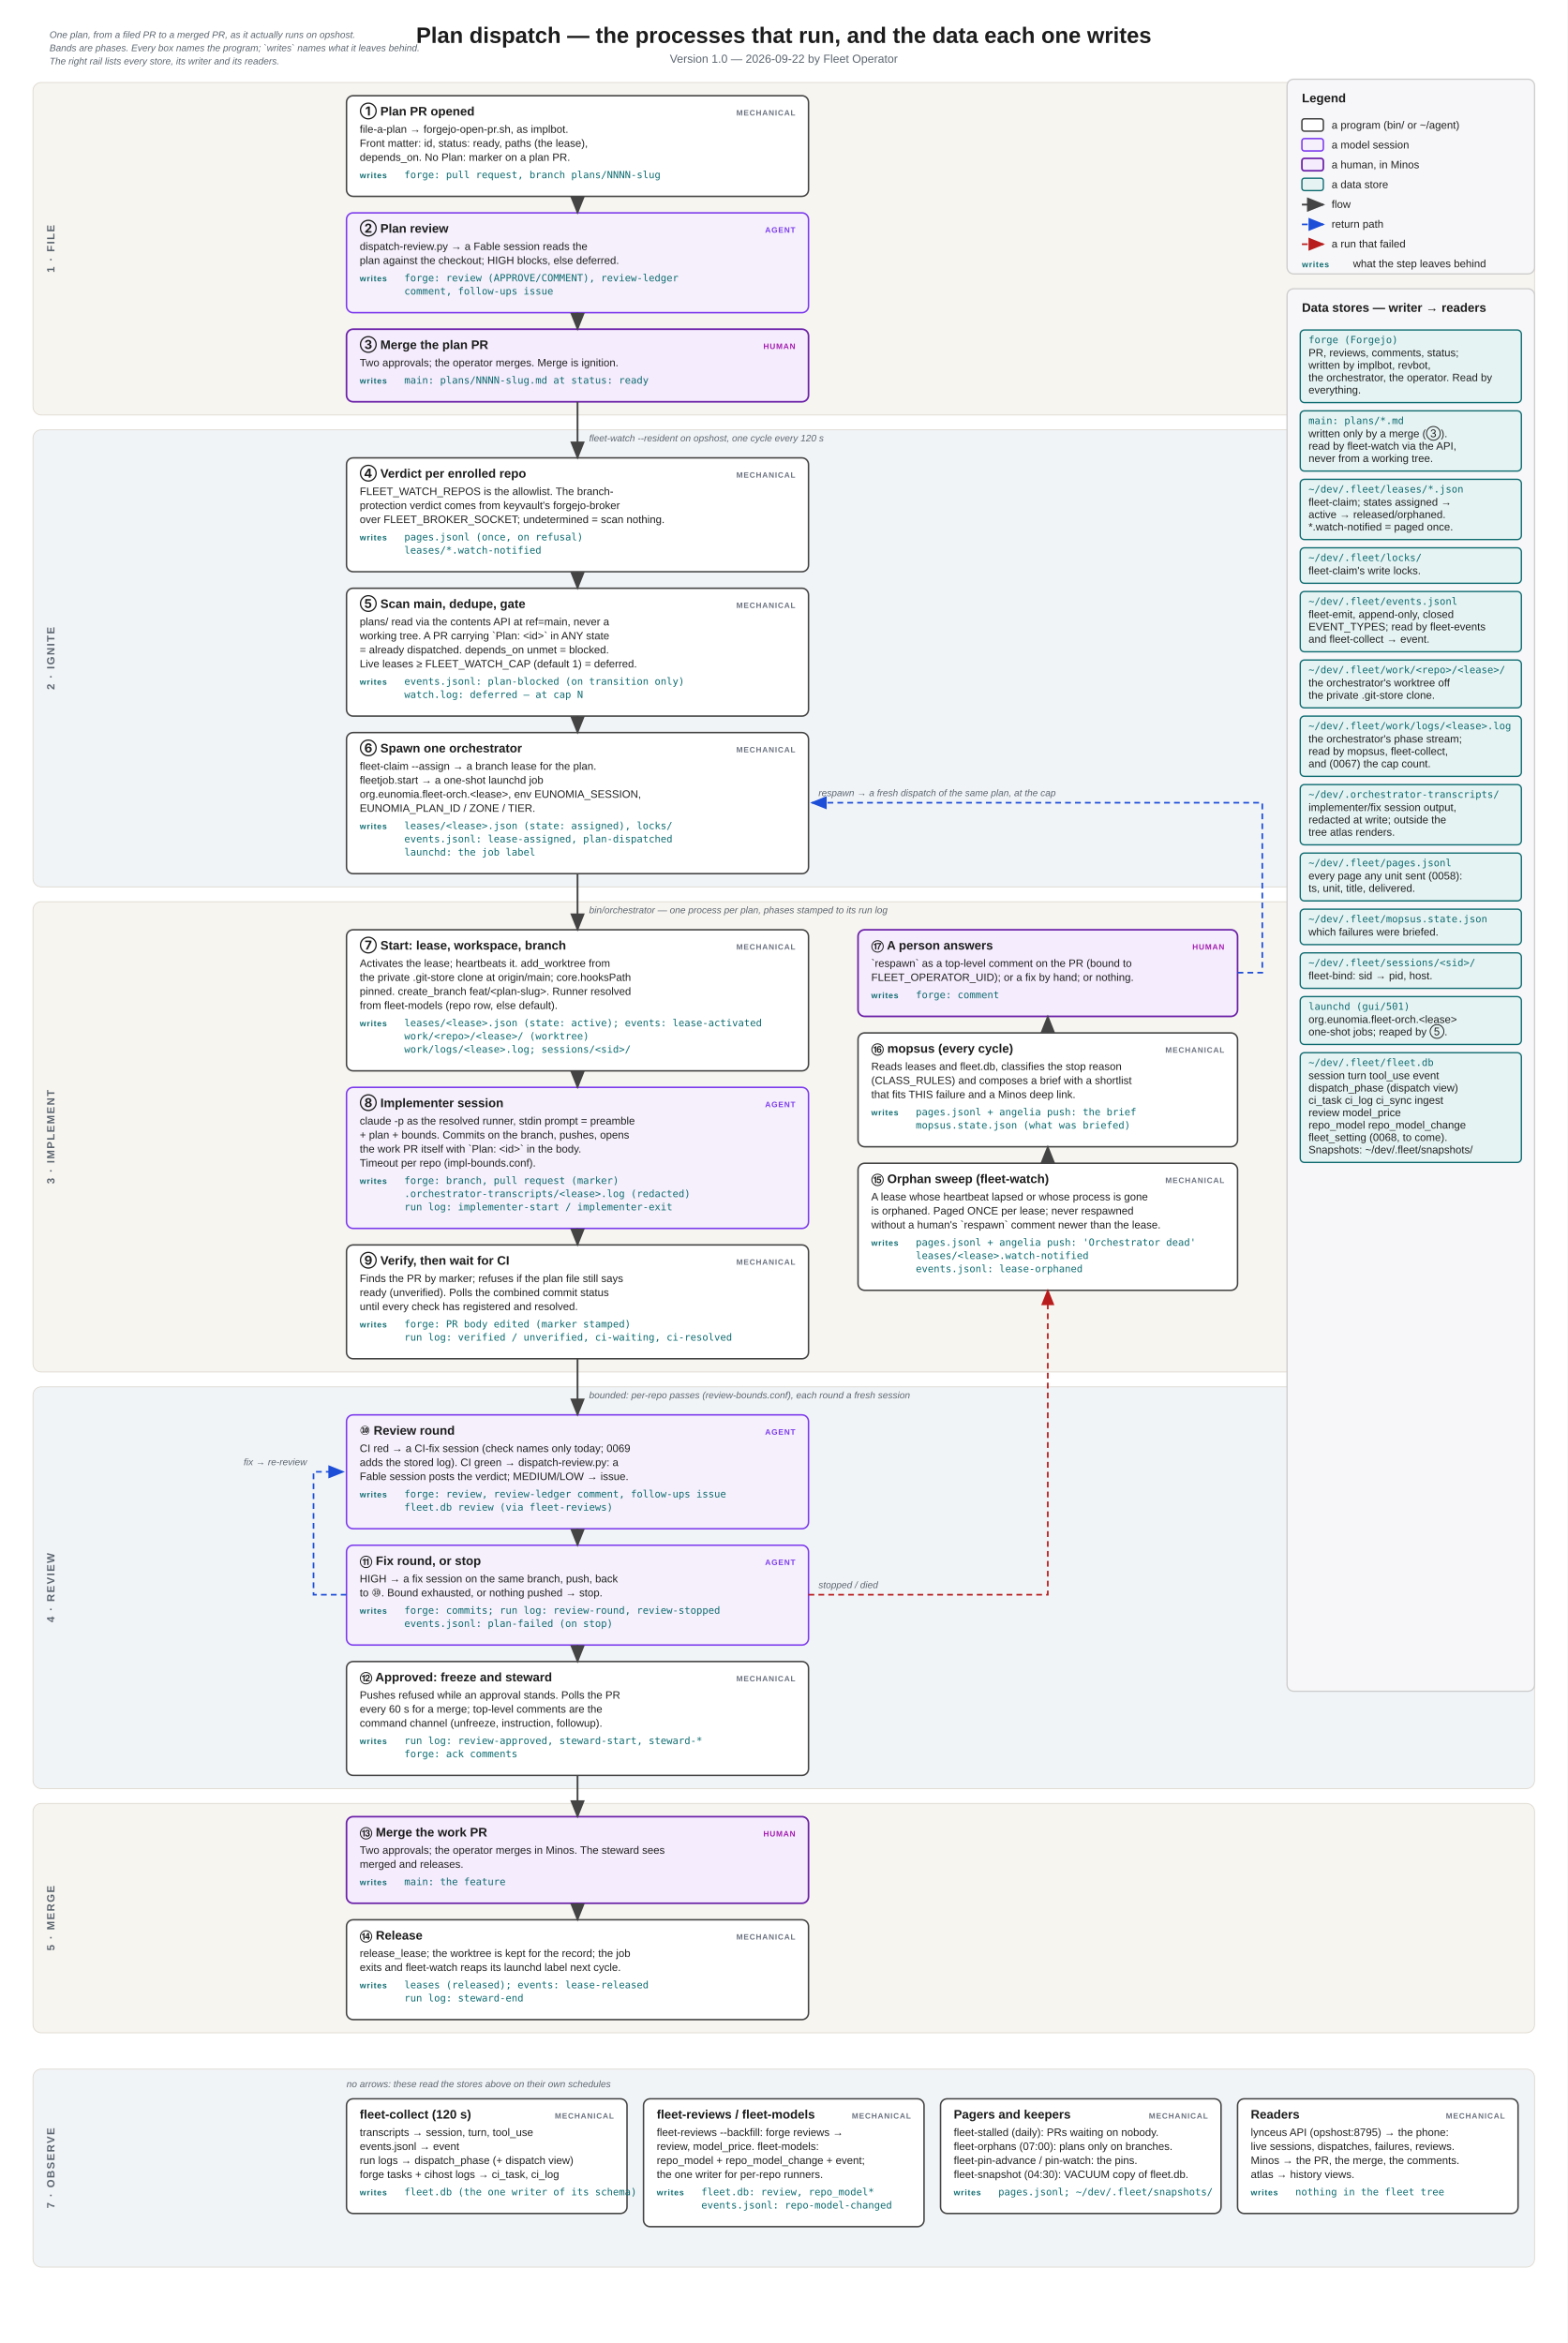
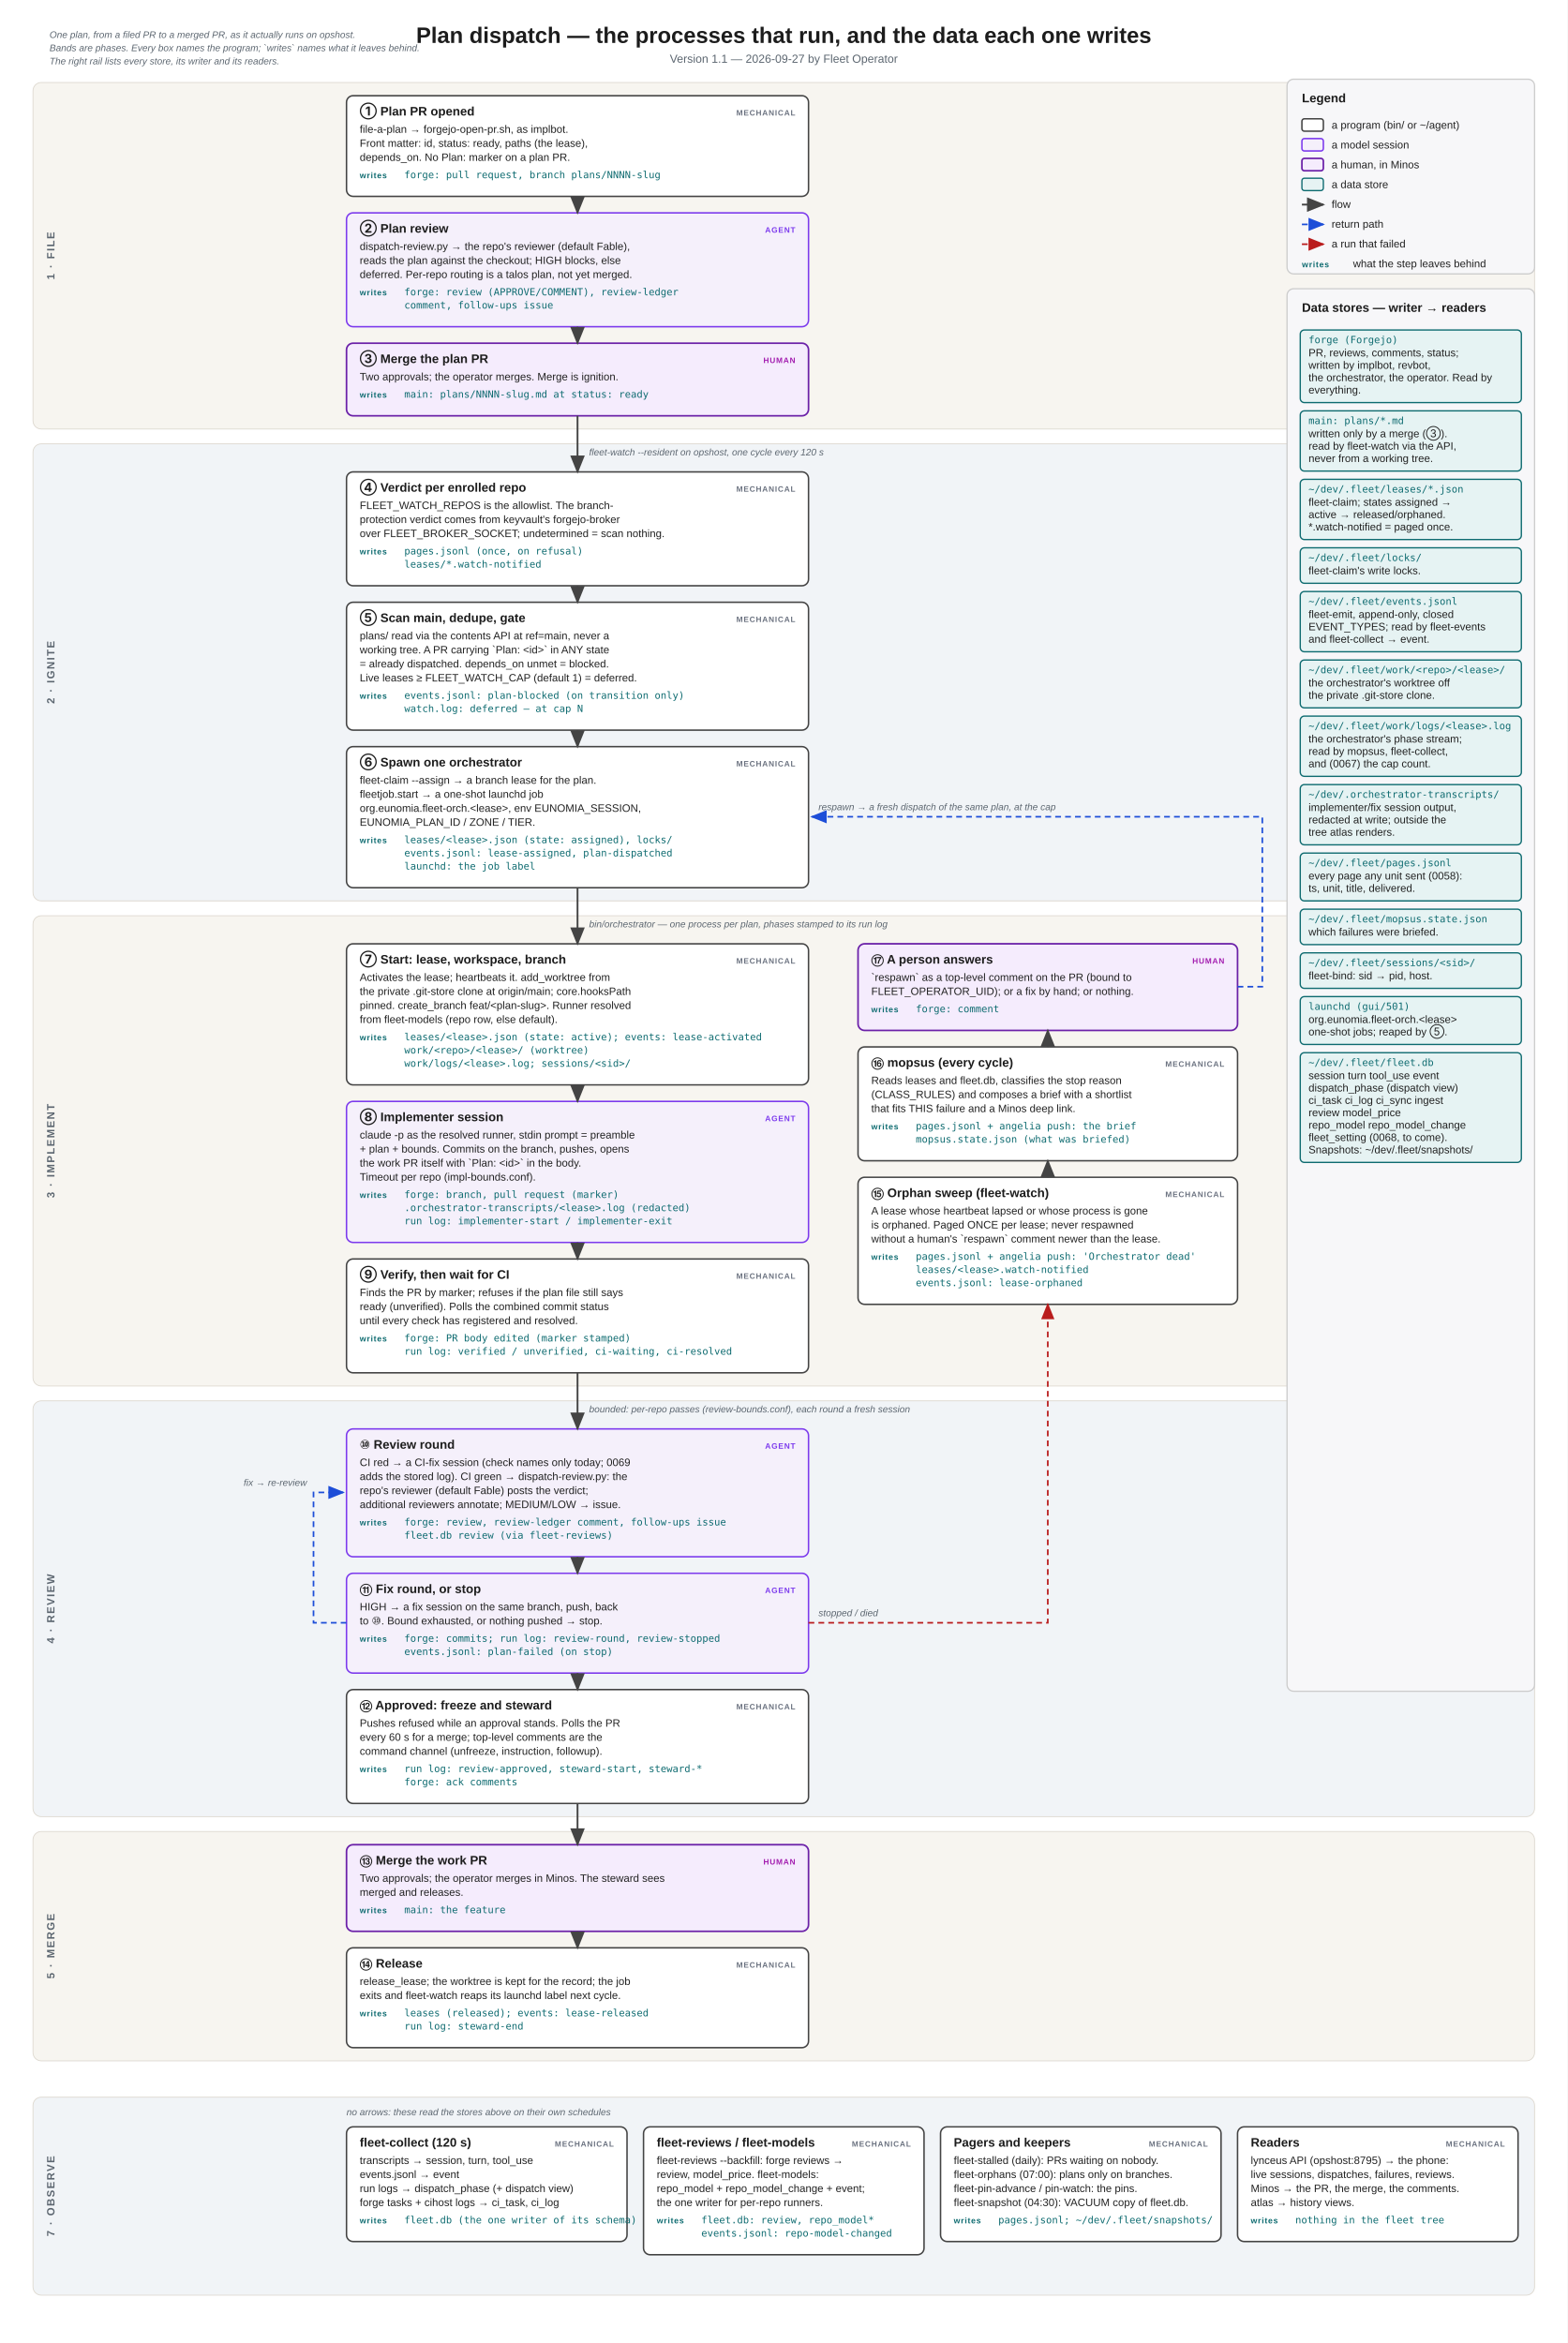
<svg xmlns="http://www.w3.org/2000/svg" viewBox="0 0 1900 2840" width="1900" height="2840" font-family="-apple-system, BlinkMacSystemFont, 'Helvetica Neue', Arial, sans-serif">
  <style>
 .t{font-size:27px;font-weight:700;fill:#1c1c1c}
 .sub{font-size:14px;fill:#5c6670}
 .h{font-size:15px;font-weight:700;fill:#1c1c1c}
 .b{font-size:13px;fill:#222}
 .n{font-size:11.5px;fill:#5c6670;font-style:italic}
 .w{font-size:10px;font-weight:700;letter-spacing:.08em;fill:#0e6b70}
 .wv{font-size:12px;fill:#0e6b70;font-family:ui-monospace,Menlo,monospace}
 .bandl{font-size:13px;font-weight:700;letter-spacing:.12em;fill:#5c6670}
 .band{stroke:#ddd8cf;stroke-width:1}
 .proc{fill:#ffffff;stroke:#444;stroke-width:1.8}
 .agent{fill:#f5f0fb;stroke:#7c3aed;stroke-width:1.8}
 .gate{fill:#f5ecfd;stroke:#6b21a8;stroke-width:2}
 .store{fill:#e6f3f3;stroke:#0e6b70;stroke-width:1.6}
 .panel{fill:#f7f7f9;stroke:#cccccc;stroke-width:1.5}
 .fl{fill:none;stroke:#444;stroke-width:2.2;marker-end:url(#a)}
 .ret{fill:none;stroke:#1d4ed8;stroke-width:2;stroke-dasharray:7 5;marker-end:url(#ab)}
 .bus{fill:none;stroke:#444;stroke-width:2.2}
 .fail{fill:none;stroke:#b91c1c;stroke-width:2;stroke-dasharray:7 5;marker-end:url(#af)}
 .actA{font-size:9.5px;letter-spacing:.09em;font-weight:700;fill:#7c3aed}
 .actM{font-size:9.5px;letter-spacing:.09em;font-weight:700;fill:#6b7280}
 .actH{font-size:9.5px;letter-spacing:.09em;font-weight:700;fill:#a21caf}
</style>
  <defs>
    <marker id="a" markerWidth="10" markerHeight="8" refX="9" refY="4" orient="auto">
      <path d="M0,0 L10,4 L0,8 z" fill="#444" />
    </marker>
    <marker id="ab" markerWidth="10" markerHeight="8" refX="9" refY="4" orient="auto">
      <path d="M0,0 L10,4 L0,8 z" fill="#1d4ed8" />
    </marker>
    <marker id="af" markerWidth="10" markerHeight="8" refX="9" refY="4" orient="auto">
      <path d="M0,0 L10,4 L0,8 z" fill="#b91c1c" />
    </marker>
  </defs>
  <rect class="bg" x="0" y="0" width="1900" height="2840" fill="#ffffff" />
  <text class="t" x="950" y="52" text-anchor="middle">Plan dispatch — the processes that run, and the data each one writes</text>
-   <text class="sub" x="950" y="76" text-anchor="middle">Version 1.0 — 2026-09-22 by Fleet Operator</text>
+   <text class="sub" x="950" y="76" text-anchor="middle">Version 1.1 — 2026-09-27 by Fleet Operator</text>
  <text class="n" x="60" y="46" text-anchor="start">One plan, from a filed PR to a merged PR, as it actually runs on opshost.</text>
  <text class="n" x="60" y="62" text-anchor="start">Bands are phases. Every box names the program; `writes` names what it leaves behind.</text>
  <text class="n" x="60" y="78" text-anchor="start">The right rail lists every store, its writer and its readers.</text>
-   <rect class="band" x="40" y="100" width="1820" height="403" rx="10" fill="#f7f5f0" />
-   <text class="bandl" transform="translate(66,301.5) rotate(-90)" text-anchor="middle">1 · FILE</text>
-   <rect class="band" x="40" y="521" width="1820" height="554" rx="10" fill="#f1f4f7" />
-   <text class="bandl" transform="translate(66,798.0) rotate(-90)" text-anchor="middle">2 · IGNITE</text>
-   <text class="n" x="714" y="535" text-anchor="start">fleet-watch --resident on opshost, one cycle every 120 s</text>
-   <rect class="band" x="40" y="1093" width="1820" height="570" rx="10" fill="#f7f5f0" />
-   <text class="bandl" transform="translate(66,1378.0) rotate(-90)" text-anchor="middle">3 · IMPLEMENT</text>
-   <text class="n" x="714" y="1107" text-anchor="start">bin/orchestrator — one process per plan, phases stamped to its run log</text>
-   <rect class="band" x="40" y="1681" width="1820" height="487" rx="10" fill="#f1f4f7" />
-   <text class="bandl" transform="translate(66,1924.5) rotate(-90)" text-anchor="middle">4 · REVIEW</text>
-   <text class="n" x="714" y="1695" text-anchor="start">bounded: per-repo passes (review-bounds.conf), each round a fresh session</text>
-   <rect class="band" x="40" y="2186" width="1820" height="278" rx="10" fill="#f7f5f0" />
-   <text class="bandl" transform="translate(66,2325.0) rotate(-90)" text-anchor="middle">5 · MERGE</text>
+   <rect class="band" x="40" y="100" width="1820" height="420" rx="10" fill="#f7f5f0" />
+   <text class="bandl" transform="translate(66,310.0) rotate(-90)" text-anchor="middle">1 · FILE</text>
+   <rect class="band" x="40" y="538" width="1820" height="554" rx="10" fill="#f1f4f7" />
+   <text class="bandl" transform="translate(66,815.0) rotate(-90)" text-anchor="middle">2 · IGNITE</text>
+   <text class="n" x="714" y="552" text-anchor="start">fleet-watch --resident on opshost, one cycle every 120 s</text>
+   <rect class="band" x="40" y="1110" width="1820" height="570" rx="10" fill="#f7f5f0" />
+   <text class="bandl" transform="translate(66,1395.0) rotate(-90)" text-anchor="middle">3 · IMPLEMENT</text>
+   <text class="n" x="714" y="1124" text-anchor="start">bin/orchestrator — one process per plan, phases stamped to its run log</text>
+   <rect class="band" x="40" y="1698" width="1820" height="504" rx="10" fill="#f1f4f7" />
+   <text class="bandl" transform="translate(66,1950.0) rotate(-90)" text-anchor="middle">4 · REVIEW</text>
+   <text class="n" x="714" y="1712" text-anchor="start">bounded: per-repo passes (review-bounds.conf), each round a fresh session</text>
+   <rect class="band" x="40" y="2220" width="1820" height="278" rx="10" fill="#f7f5f0" />
+   <text class="bandl" transform="translate(66,2359.0) rotate(-90)" text-anchor="middle">5 · MERGE</text>
  <rect class="panel" x="1560" y="96" width="300" height="236" rx="8" />
  <text class="h" x="1578" y="124" text-anchor="start">Legend</text>
  <rect class="proc" x="1578" y="144" width="26" height="15" rx="3" />
  <text class="b" x="1614" y="156" text-anchor="start">a program (bin/ or ~/agent)</text>
  <rect class="agent" x="1578" y="168" width="26" height="15" rx="3" />
  <text class="b" x="1614" y="180" text-anchor="start">a model session</text>
  <rect class="gate" x="1578" y="192" width="26" height="15" rx="3" />
  <text class="b" x="1614" y="204" text-anchor="start">a human, in Minos</text>
  <rect class="store" x="1578" y="216" width="26" height="15" rx="3" />
  <text class="b" x="1614" y="228" text-anchor="start">a data store</text>
  <path class="fl" d="M1578,248 L1604,248" />
  <text class="b" x="1614" y="252" text-anchor="start">flow</text>
  <path class="ret" d="M1578,272 L1604,272" />
  <text class="b" x="1614" y="276" text-anchor="start">return path</text>
  <path class="fail" d="M1578,296 L1604,296" />
  <text class="b" x="1614" y="300" text-anchor="start">a run that failed</text>
  <text class="w" x="1578" y="324" text-anchor="start">writes</text>
  <text class="b" x="1640" y="324" text-anchor="start">what the step leaves behind</text>
  <rect class="proc" x="420" y="116" width="560" height="122" rx="8" />
  <text class="actM" x="964" y="140" text-anchor="end">MECHANICAL</text>
  <text class="h" x="436" y="140">① Plan PR opened</text>
  <text class="b" x="436" y="161">file-a-plan → forgejo-open-pr.sh, as implbot.</text>
  <text class="b" x="436" y="178">Front matter: id, status: ready, paths (the lease),</text>
  <text class="b" x="436" y="195">depends_on. No Plan: marker on a plan PR.</text>
  <text class="w" x="436" y="216">writes</text>
  <text class="wv" x="490" y="216">forge: pull request, branch plans/NNNN-slug</text>
-   <rect class="agent" x="420" y="258" width="560" height="121" rx="8" />
+   <rect class="agent" x="420" y="258" width="560" height="138" rx="8" />
  <text class="actA" x="964" y="282" text-anchor="end">AGENT</text>
  <text class="h" x="436" y="282">② Plan review</text>
-   <text class="b" x="436" y="303">dispatch-review.py → a Fable session reads the</text>
-   <text class="b" x="436" y="320">plan against the checkout; HIGH blocks, else deferred.</text>
-   <text class="w" x="436" y="341">writes</text>
-   <text class="wv" x="490" y="341">forge: review (APPROVE/COMMENT), review-ledger</text>
-   <text class="wv" x="490" y="357">comment, follow-ups issue</text>
-   <rect class="gate" x="420" y="399" width="560" height="88" rx="8" />
-   <text class="actH" x="964" y="423" text-anchor="end">HUMAN</text>
-   <text class="h" x="436" y="423">③ Merge the plan PR</text>
-   <text class="b" x="436" y="444">Two approvals; the operator merges. Merge is ignition.</text>
-   <text class="w" x="436" y="465">writes</text>
-   <text class="wv" x="490" y="465">main: plans/NNNN-slug.md at status: ready</text>
-   <rect class="proc" x="420" y="555" width="560" height="138" rx="8" />
-   <text class="actM" x="964" y="579" text-anchor="end">MECHANICAL</text>
-   <text class="h" x="436" y="579">④ Verdict per enrolled repo</text>
-   <text class="b" x="436" y="600">FLEET_WATCH_REPOS is the allowlist. The branch-</text>
-   <text class="b" x="436" y="617">protection verdict comes from keyvault's forgejo-broker</text>
-   <text class="b" x="436" y="634">over FLEET_BROKER_SOCKET; undetermined = scan nothing.</text>
-   <text class="w" x="436" y="655">writes</text>
-   <text class="wv" x="490" y="655">pages.jsonl (once, on refusal)</text>
-   <text class="wv" x="490" y="671">leases/*.watch-notified</text>
-   <rect class="proc" x="420" y="713" width="560" height="155" rx="8" />
-   <text class="actM" x="964" y="737" text-anchor="end">MECHANICAL</text>
-   <text class="h" x="436" y="737">⑤ Scan main, dedupe, gate</text>
-   <text class="b" x="436" y="758">plans/ read via the contents API at ref=main, never a</text>
-   <text class="b" x="436" y="775">working tree. A PR carrying `Plan: &lt;id&gt;` in ANY state</text>
-   <text class="b" x="436" y="792">= already dispatched. depends_on unmet = blocked.</text>
-   <text class="b" x="436" y="809">Live leases ≥ FLEET_WATCH_CAP (default 1) = deferred.</text>
-   <text class="w" x="436" y="830">writes</text>
-   <text class="wv" x="490" y="830">events.jsonl: plan-blocked (on transition only)</text>
-   <text class="wv" x="490" y="846">watch.log: deferred — at cap N</text>
-   <rect class="proc" x="420" y="888" width="560" height="171" rx="8" />
-   <text class="actM" x="964" y="912" text-anchor="end">MECHANICAL</text>
-   <text class="h" x="436" y="912">⑥ Spawn one orchestrator</text>
-   <text class="b" x="436" y="933">fleet-claim --assign → a branch lease for the plan.</text>
-   <text class="b" x="436" y="950">fleetjob.start → a one-shot launchd job</text>
-   <text class="b" x="436" y="967">org.eunomia.fleet-orch.&lt;lease&gt;, env EUNOMIA_SESSION,</text>
-   <text class="b" x="436" y="984">EUNOMIA_PLAN_ID / ZONE / TIER.</text>
-   <text class="w" x="436" y="1005">writes</text>
-   <text class="wv" x="490" y="1005">leases/&lt;lease&gt;.json (state: assigned), locks/</text>
-   <text class="wv" x="490" y="1021">events.jsonl: lease-assigned, plan-dispatched</text>
-   <text class="wv" x="490" y="1037">launchd: the job label</text>
-   <rect class="proc" x="420" y="1127" width="560" height="171" rx="8" />
-   <text class="actM" x="964" y="1151" text-anchor="end">MECHANICAL</text>
-   <text class="h" x="436" y="1151">⑦ Start: lease, workspace, branch</text>
-   <text class="b" x="436" y="1172">Activates the lease; heartbeats it. add_worktree from</text>
-   <text class="b" x="436" y="1189">the private .git-store clone at origin/main; core.hooksPath</text>
-   <text class="b" x="436" y="1206">pinned. create_branch feat/&lt;plan-slug&gt;. Runner resolved</text>
-   <text class="b" x="436" y="1223">from fleet-models (repo row, else default).</text>
-   <text class="w" x="436" y="1244">writes</text>
-   <text class="wv" x="490" y="1244">leases/&lt;lease&gt;.json (state: active); events: lease-activated</text>
-   <text class="wv" x="490" y="1260">work/&lt;repo&gt;/&lt;lease&gt;/ (worktree)</text>
-   <text class="wv" x="490" y="1276">work/logs/&lt;lease&gt;.log; sessions/&lt;sid&gt;/</text>
-   <rect class="agent" x="420" y="1318" width="560" height="171" rx="8" />
-   <text class="actA" x="964" y="1342" text-anchor="end">AGENT</text>
-   <text class="h" x="436" y="1342">⑧ Implementer session</text>
-   <text class="b" x="436" y="1363">claude -p as the resolved runner, stdin prompt = preamble</text>
-   <text class="b" x="436" y="1380">+ plan + bounds. Commits on the branch, pushes, opens</text>
-   <text class="b" x="436" y="1397">the work PR itself with `Plan: &lt;id&gt;` in the body.</text>
-   <text class="b" x="436" y="1414">Timeout per repo (impl-bounds.conf).</text>
-   <text class="w" x="436" y="1435">writes</text>
-   <text class="wv" x="490" y="1435">forge: branch, pull request (marker)</text>
-   <text class="wv" x="490" y="1451">.orchestrator-transcripts/&lt;lease&gt;.log (redacted)</text>
-   <text class="wv" x="490" y="1467">run log: implementer-start / implementer-exit</text>
-   <rect class="proc" x="420" y="1509" width="560" height="138" rx="8" />
-   <text class="actM" x="964" y="1533" text-anchor="end">MECHANICAL</text>
-   <text class="h" x="436" y="1533">⑨ Verify, then wait for CI</text>
-   <text class="b" x="436" y="1554">Finds the PR by marker; refuses if the plan file still says</text>
-   <text class="b" x="436" y="1571">ready (unverified). Polls the combined commit status</text>
-   <text class="b" x="436" y="1588">until every check has registered and resolved.</text>
-   <text class="w" x="436" y="1609">writes</text>
-   <text class="wv" x="490" y="1609">forge: PR body edited (marker stamped)</text>
-   <text class="wv" x="490" y="1625">run log: verified / unverified, ci-waiting, ci-resolved</text>
-   <rect class="agent" x="420" y="1715" width="560" height="138" rx="8" />
-   <text class="actA" x="964" y="1739" text-anchor="end">AGENT</text>
-   <text class="h" x="436" y="1739">⑩ Review round</text>
-   <text class="b" x="436" y="1760">CI red → a CI-fix session (check names only today; 0069</text>
-   <text class="b" x="436" y="1777">adds the stored log). CI green → dispatch-review.py: a</text>
-   <text class="b" x="436" y="1794">Fable session posts the verdict; MEDIUM/LOW → issue.</text>
-   <text class="w" x="436" y="1815">writes</text>
-   <text class="wv" x="490" y="1815">forge: review, review-ledger comment, follow-ups issue</text>
-   <text class="wv" x="490" y="1831">fleet.db review (via fleet-reviews)</text>
-   <rect class="agent" x="420" y="1873" width="560" height="121" rx="8" />
-   <text class="actA" x="964" y="1897" text-anchor="end">AGENT</text>
-   <text class="h" x="436" y="1897">⑪ Fix round, or stop</text>
-   <text class="b" x="436" y="1918">HIGH → a fix session on the same branch, push, back</text>
-   <text class="b" x="436" y="1935">to ⑩. Bound exhausted, or nothing pushed → stop.</text>
-   <text class="w" x="436" y="1956">writes</text>
-   <text class="wv" x="490" y="1956">forge: commits; run log: review-round, review-stopped</text>
-   <text class="wv" x="490" y="1972">events.jsonl: plan-failed (on stop)</text>
-   <rect class="proc" x="420" y="2014" width="560" height="138" rx="8" />
-   <text class="actM" x="964" y="2038" text-anchor="end">MECHANICAL</text>
-   <text class="h" x="436" y="2038">⑫ Approved: freeze and steward</text>
-   <text class="b" x="436" y="2059">Pushes refused while an approval stands. Polls the PR</text>
-   <text class="b" x="436" y="2076">every 60 s for a merge; top-level comments are the</text>
-   <text class="b" x="436" y="2093">command channel (unfreeze, instruction, followup).</text>
-   <text class="w" x="436" y="2114">writes</text>
-   <text class="wv" x="490" y="2114">run log: review-approved, steward-start, steward-*</text>
-   <text class="wv" x="490" y="2130">forge: ack comments</text>
-   <rect class="gate" x="420" y="2202" width="560" height="105" rx="8" />
-   <text class="actH" x="964" y="2226" text-anchor="end">HUMAN</text>
-   <text class="h" x="436" y="2226">⑬ Merge the work PR</text>
-   <text class="b" x="436" y="2247">Two approvals; the operator merges in Minos. The steward sees</text>
-   <text class="b" x="436" y="2264">merged and releases.</text>
-   <text class="w" x="436" y="2285">writes</text>
-   <text class="wv" x="490" y="2285">main: the feature</text>
-   <rect class="proc" x="420" y="2327" width="560" height="121" rx="8" />
-   <text class="actM" x="964" y="2351" text-anchor="end">MECHANICAL</text>
-   <text class="h" x="436" y="2351">⑭ Release</text>
-   <text class="b" x="436" y="2372">release_lease; the worktree is kept for the record; the job</text>
-   <text class="b" x="436" y="2389">exits and fleet-watch reaps its launchd label next cycle.</text>
-   <text class="w" x="436" y="2410">writes</text>
-   <text class="wv" x="490" y="2410">leases (released); events: lease-released</text>
-   <text class="wv" x="490" y="2426">run log: steward-end</text>
+   <text class="b" x="436" y="303">dispatch-review.py → the repo's reviewer (default Fable),</text>
+   <text class="b" x="436" y="320">reads the plan against the checkout; HIGH blocks, else</text>
+   <text class="b" x="436" y="337">deferred. Per-repo routing is a talos plan, not yet merged.</text>
+   <text class="w" x="436" y="358">writes</text>
+   <text class="wv" x="490" y="358">forge: review (APPROVE/COMMENT), review-ledger</text>
+   <text class="wv" x="490" y="374">comment, follow-ups issue</text>
+   <rect class="gate" x="420" y="416" width="560" height="88" rx="8" />
+   <text class="actH" x="964" y="440" text-anchor="end">HUMAN</text>
+   <text class="h" x="436" y="440">③ Merge the plan PR</text>
+   <text class="b" x="436" y="461">Two approvals; the operator merges. Merge is ignition.</text>
+   <text class="w" x="436" y="482">writes</text>
+   <text class="wv" x="490" y="482">main: plans/NNNN-slug.md at status: ready</text>
+   <rect class="proc" x="420" y="572" width="560" height="138" rx="8" />
+   <text class="actM" x="964" y="596" text-anchor="end">MECHANICAL</text>
+   <text class="h" x="436" y="596">④ Verdict per enrolled repo</text>
+   <text class="b" x="436" y="617">FLEET_WATCH_REPOS is the allowlist. The branch-</text>
+   <text class="b" x="436" y="634">protection verdict comes from keyvault's forgejo-broker</text>
+   <text class="b" x="436" y="651">over FLEET_BROKER_SOCKET; undetermined = scan nothing.</text>
+   <text class="w" x="436" y="672">writes</text>
+   <text class="wv" x="490" y="672">pages.jsonl (once, on refusal)</text>
+   <text class="wv" x="490" y="688">leases/*.watch-notified</text>
+   <rect class="proc" x="420" y="730" width="560" height="155" rx="8" />
+   <text class="actM" x="964" y="754" text-anchor="end">MECHANICAL</text>
+   <text class="h" x="436" y="754">⑤ Scan main, dedupe, gate</text>
+   <text class="b" x="436" y="775">plans/ read via the contents API at ref=main, never a</text>
+   <text class="b" x="436" y="792">working tree. A PR carrying `Plan: &lt;id&gt;` in ANY state</text>
+   <text class="b" x="436" y="809">= already dispatched. depends_on unmet = blocked.</text>
+   <text class="b" x="436" y="826">Live leases ≥ FLEET_WATCH_CAP (default 1) = deferred.</text>
+   <text class="w" x="436" y="847">writes</text>
+   <text class="wv" x="490" y="847">events.jsonl: plan-blocked (on transition only)</text>
+   <text class="wv" x="490" y="863">watch.log: deferred — at cap N</text>
+   <rect class="proc" x="420" y="905" width="560" height="171" rx="8" />
+   <text class="actM" x="964" y="929" text-anchor="end">MECHANICAL</text>
+   <text class="h" x="436" y="929">⑥ Spawn one orchestrator</text>
+   <text class="b" x="436" y="950">fleet-claim --assign → a branch lease for the plan.</text>
+   <text class="b" x="436" y="967">fleetjob.start → a one-shot launchd job</text>
+   <text class="b" x="436" y="984">org.eunomia.fleet-orch.&lt;lease&gt;, env EUNOMIA_SESSION,</text>
+   <text class="b" x="436" y="1001">EUNOMIA_PLAN_ID / ZONE / TIER.</text>
+   <text class="w" x="436" y="1022">writes</text>
+   <text class="wv" x="490" y="1022">leases/&lt;lease&gt;.json (state: assigned), locks/</text>
+   <text class="wv" x="490" y="1038">events.jsonl: lease-assigned, plan-dispatched</text>
+   <text class="wv" x="490" y="1054">launchd: the job label</text>
+   <rect class="proc" x="420" y="1144" width="560" height="171" rx="8" />
+   <text class="actM" x="964" y="1168" text-anchor="end">MECHANICAL</text>
+   <text class="h" x="436" y="1168">⑦ Start: lease, workspace, branch</text>
+   <text class="b" x="436" y="1189">Activates the lease; heartbeats it. add_worktree from</text>
+   <text class="b" x="436" y="1206">the private .git-store clone at origin/main; core.hooksPath</text>
+   <text class="b" x="436" y="1223">pinned. create_branch feat/&lt;plan-slug&gt;. Runner resolved</text>
+   <text class="b" x="436" y="1240">from fleet-models (repo row, else default).</text>
+   <text class="w" x="436" y="1261">writes</text>
+   <text class="wv" x="490" y="1261">leases/&lt;lease&gt;.json (state: active); events: lease-activated</text>
+   <text class="wv" x="490" y="1277">work/&lt;repo&gt;/&lt;lease&gt;/ (worktree)</text>
+   <text class="wv" x="490" y="1293">work/logs/&lt;lease&gt;.log; sessions/&lt;sid&gt;/</text>
+   <rect class="agent" x="420" y="1335" width="560" height="171" rx="8" />
+   <text class="actA" x="964" y="1359" text-anchor="end">AGENT</text>
+   <text class="h" x="436" y="1359">⑧ Implementer session</text>
+   <text class="b" x="436" y="1380">claude -p as the resolved runner, stdin prompt = preamble</text>
+   <text class="b" x="436" y="1397">+ plan + bounds. Commits on the branch, pushes, opens</text>
+   <text class="b" x="436" y="1414">the work PR itself with `Plan: &lt;id&gt;` in the body.</text>
+   <text class="b" x="436" y="1431">Timeout per repo (impl-bounds.conf).</text>
+   <text class="w" x="436" y="1452">writes</text>
+   <text class="wv" x="490" y="1452">forge: branch, pull request (marker)</text>
+   <text class="wv" x="490" y="1468">.orchestrator-transcripts/&lt;lease&gt;.log (redacted)</text>
+   <text class="wv" x="490" y="1484">run log: implementer-start / implementer-exit</text>
+   <rect class="proc" x="420" y="1526" width="560" height="138" rx="8" />
+   <text class="actM" x="964" y="1550" text-anchor="end">MECHANICAL</text>
+   <text class="h" x="436" y="1550">⑨ Verify, then wait for CI</text>
+   <text class="b" x="436" y="1571">Finds the PR by marker; refuses if the plan file still says</text>
+   <text class="b" x="436" y="1588">ready (unverified). Polls the combined commit status</text>
+   <text class="b" x="436" y="1605">until every check has registered and resolved.</text>
+   <text class="w" x="436" y="1626">writes</text>
+   <text class="wv" x="490" y="1626">forge: PR body edited (marker stamped)</text>
+   <text class="wv" x="490" y="1642">run log: verified / unverified, ci-waiting, ci-resolved</text>
+   <rect class="agent" x="420" y="1732" width="560" height="155" rx="8" />
+   <text class="actA" x="964" y="1756" text-anchor="end">AGENT</text>
+   <text class="h" x="436" y="1756">⑩ Review round</text>
+   <text class="b" x="436" y="1777">CI red → a CI-fix session (check names only today; 0069</text>
+   <text class="b" x="436" y="1794">adds the stored log). CI green → dispatch-review.py: the</text>
+   <text class="b" x="436" y="1811">repo's reviewer (default Fable) posts the verdict;</text>
+   <text class="b" x="436" y="1828">additional reviewers annotate; MEDIUM/LOW → issue.</text>
+   <text class="w" x="436" y="1849">writes</text>
+   <text class="wv" x="490" y="1849">forge: review, review-ledger comment, follow-ups issue</text>
+   <text class="wv" x="490" y="1865">fleet.db review (via fleet-reviews)</text>
+   <rect class="agent" x="420" y="1907" width="560" height="121" rx="8" />
+   <text class="actA" x="964" y="1931" text-anchor="end">AGENT</text>
+   <text class="h" x="436" y="1931">⑪ Fix round, or stop</text>
+   <text class="b" x="436" y="1952">HIGH → a fix session on the same branch, push, back</text>
+   <text class="b" x="436" y="1969">to ⑩. Bound exhausted, or nothing pushed → stop.</text>
+   <text class="w" x="436" y="1990">writes</text>
+   <text class="wv" x="490" y="1990">forge: commits; run log: review-round, review-stopped</text>
+   <text class="wv" x="490" y="2006">events.jsonl: plan-failed (on stop)</text>
+   <rect class="proc" x="420" y="2048" width="560" height="138" rx="8" />
+   <text class="actM" x="964" y="2072" text-anchor="end">MECHANICAL</text>
+   <text class="h" x="436" y="2072">⑫ Approved: freeze and steward</text>
+   <text class="b" x="436" y="2093">Pushes refused while an approval stands. Polls the PR</text>
+   <text class="b" x="436" y="2110">every 60 s for a merge; top-level comments are the</text>
+   <text class="b" x="436" y="2127">command channel (unfreeze, instruction, followup).</text>
+   <text class="w" x="436" y="2148">writes</text>
+   <text class="wv" x="490" y="2148">run log: review-approved, steward-start, steward-*</text>
+   <text class="wv" x="490" y="2164">forge: ack comments</text>
+   <rect class="gate" x="420" y="2236" width="560" height="105" rx="8" />
+   <text class="actH" x="964" y="2260" text-anchor="end">HUMAN</text>
+   <text class="h" x="436" y="2260">⑬ Merge the work PR</text>
+   <text class="b" x="436" y="2281">Two approvals; the operator merges in Minos. The steward sees</text>
+   <text class="b" x="436" y="2298">merged and releases.</text>
+   <text class="w" x="436" y="2319">writes</text>
+   <text class="wv" x="490" y="2319">main: the feature</text>
+   <rect class="proc" x="420" y="2361" width="560" height="121" rx="8" />
+   <text class="actM" x="964" y="2385" text-anchor="end">MECHANICAL</text>
+   <text class="h" x="436" y="2385">⑭ Release</text>
+   <text class="b" x="436" y="2406">release_lease; the worktree is kept for the record; the job</text>
+   <text class="b" x="436" y="2423">exits and fleet-watch reaps its launchd label next cycle.</text>
+   <text class="w" x="436" y="2444">writes</text>
+   <text class="wv" x="490" y="2444">leases (released); events: lease-released</text>
+   <text class="wv" x="490" y="2460">run log: steward-end</text>
  <path class="fl" d="M700,238 L700,258" />
-   <path class="fl" d="M700,379 L700,399" />
-   <path class="fl" d="M700,487 L700,555" />
-   <path class="fl" d="M700,693 L700,713" />
-   <path class="fl" d="M700,868 L700,888" />
-   <path class="fl" d="M700,1059 L700,1127" />
-   <path class="fl" d="M700,1298 L700,1318" />
-   <path class="fl" d="M700,1489 L700,1509" />
-   <path class="fl" d="M700,1647 L700,1715" />
-   <path class="fl" d="M700,1853 L700,1873" />
-   <path class="fl" d="M700,1994 L700,2014" />
-   <path class="fl" d="M700,2152 L700,2202" />
-   <path class="fl" d="M700,2307 L700,2327" />
-   <path class="ret" d="M420,1933 L380,1933 L380,1784 L416,1784" />
-   <text class="n" x="372" y="1776" text-anchor="end">fix → re-review</text>
-   <rect class="gate" x="1040" y="1127" width="460" height="105" rx="8" />
-   <text class="actH" x="1484" y="1151" text-anchor="end">HUMAN</text>
-   <text class="h" x="1056" y="1151">⑰ A person answers</text>
-   <text class="b" x="1056" y="1172">`respawn` as a top-level comment on the PR (bound to</text>
-   <text class="b" x="1056" y="1189">FLEET_OPERATOR_UID); or a fix by hand; or nothing.</text>
-   <text class="w" x="1056" y="1210">writes</text>
-   <text class="wv" x="1110" y="1210">forge: comment</text>
-   <rect class="proc" x="1040" y="1252" width="460" height="138" rx="8" />
-   <text class="actM" x="1484" y="1276" text-anchor="end">MECHANICAL</text>
-   <text class="h" x="1056" y="1276">⑯ mopsus (every cycle)</text>
-   <text class="b" x="1056" y="1297">Reads leases and fleet.db, classifies the stop reason</text>
-   <text class="b" x="1056" y="1314">(CLASS_RULES) and composes a brief with a shortlist</text>
-   <text class="b" x="1056" y="1331">that fits THIS failure and a Minos deep link.</text>
-   <text class="w" x="1056" y="1352">writes</text>
-   <text class="wv" x="1110" y="1352">pages.jsonl + angelia push: the brief</text>
-   <text class="wv" x="1110" y="1368">mopsus.state.json (what was briefed)</text>
-   <rect class="proc" x="1040" y="1410" width="460" height="154" rx="8" />
-   <text class="actM" x="1484" y="1434" text-anchor="end">MECHANICAL</text>
-   <text class="h" x="1056" y="1434">⑮ Orphan sweep (fleet-watch)</text>
-   <text class="b" x="1056" y="1455">A lease whose heartbeat lapsed or whose process is gone</text>
-   <text class="b" x="1056" y="1472">is orphaned. Paged ONCE per lease; never respawned</text>
-   <text class="b" x="1056" y="1489">without a human's `respawn` comment newer than the lease.</text>
-   <text class="w" x="1056" y="1510">writes</text>
-   <text class="wv" x="1110" y="1510">pages.jsonl + angelia push: 'Orchestrator dead'</text>
-   <text class="wv" x="1110" y="1526">leases/&lt;lease&gt;.watch-notified</text>
-   <text class="wv" x="1110" y="1542">events.jsonl: lease-orphaned</text>
-   <path class="fl" d="M1270,1410 L1270,1390" />
-   <path class="fl" d="M1270,1252 L1270,1232" />
-   <path class="fail" d="M980,1933 L1270,1933 L1270,1564" />
-   <text class="n" x="992" y="1925" text-anchor="start">stopped / died</text>
-   <path class="ret" d="M1500,1179 L1530,1179 L1530,973 L984,973" />
-   <text class="n" x="992" y="965" text-anchor="start">respawn → a fresh dispatch of the same plan, at the cap</text>
-   <rect class="band" x="40" y="2508" width="1820" height="240" rx="10" fill="#f1f4f7" />
-   <text class="bandl" transform="translate(66,2628.0) rotate(-90)" text-anchor="middle">7 · OBSERVE</text>
-   <text class="n" x="420" y="2530" text-anchor="start">no arrows: these read the stores above on their own schedules</text>
-   <rect class="proc" x="420" y="2544" width="340" height="139" rx="8" />
-   <text class="actM" x="744" y="2568" text-anchor="end">MECHANICAL</text>
-   <text class="h" x="436" y="2568">fleet-collect (120 s)</text>
-   <text class="b" x="436" y="2589">transcripts → session, turn, tool_use</text>
-   <text class="b" x="436" y="2606">events.jsonl → event</text>
-   <text class="b" x="436" y="2623">run logs → dispatch_phase (+ dispatch view)</text>
-   <text class="b" x="436" y="2640">forge tasks + cihost logs → ci_task, ci_log</text>
-   <text class="w" x="436" y="2661">writes</text>
-   <text class="wv" x="490" y="2661">fleet.db (the one writer of its schema)</text>
-   <rect class="proc" x="780" y="2544" width="340" height="155" rx="8" />
-   <text class="actM" x="1104" y="2568" text-anchor="end">MECHANICAL</text>
-   <text class="h" x="796" y="2568">fleet-reviews / fleet-models</text>
-   <text class="b" x="796" y="2589">fleet-reviews --backfill: forge reviews →</text>
-   <text class="b" x="796" y="2606">review, model_price. fleet-models:</text>
-   <text class="b" x="796" y="2623">repo_model + repo_model_change + event;</text>
-   <text class="b" x="796" y="2640">the one writer for per-repo runners.</text>
-   <text class="w" x="796" y="2661">writes</text>
-   <text class="wv" x="850" y="2661">fleet.db: review, repo_model*</text>
-   <text class="wv" x="850" y="2677">events.jsonl: repo-model-changed</text>
-   <rect class="proc" x="1140" y="2544" width="340" height="139" rx="8" />
-   <text class="actM" x="1464" y="2568" text-anchor="end">MECHANICAL</text>
-   <text class="h" x="1156" y="2568">Pagers and keepers</text>
-   <text class="b" x="1156" y="2589">fleet-stalled (daily): PRs waiting on nobody.</text>
-   <text class="b" x="1156" y="2606">fleet-orphans (07:00): plans only on branches.</text>
-   <text class="b" x="1156" y="2623">fleet-pin-advance / pin-watch: the pins.</text>
-   <text class="b" x="1156" y="2640">fleet-snapshot (04:30): VACUUM copy of fleet.db.</text>
-   <text class="w" x="1156" y="2661">writes</text>
-   <text class="wv" x="1210" y="2661">pages.jsonl; ~/dev/.fleet/snapshots/</text>
-   <rect class="proc" x="1500" y="2544" width="340" height="139" rx="8" />
-   <text class="actM" x="1824" y="2568" text-anchor="end">MECHANICAL</text>
-   <text class="h" x="1516" y="2568">Readers</text>
-   <text class="b" x="1516" y="2589">lynceus API (opshost:8795) → the phone:</text>
-   <text class="b" x="1516" y="2606">live sessions, dispatches, failures, reviews.</text>
-   <text class="b" x="1516" y="2623">Minos → the PR, the merge, the comments.</text>
-   <text class="b" x="1516" y="2640">atlas → history views.</text>
-   <text class="w" x="1516" y="2661">writes</text>
-   <text class="wv" x="1570" y="2661">nothing in the fleet tree</text>
+   <path class="fl" d="M700,396 L700,416" />
+   <path class="fl" d="M700,504 L700,572" />
+   <path class="fl" d="M700,710 L700,730" />
+   <path class="fl" d="M700,885 L700,905" />
+   <path class="fl" d="M700,1076 L700,1144" />
+   <path class="fl" d="M700,1315 L700,1335" />
+   <path class="fl" d="M700,1506 L700,1526" />
+   <path class="fl" d="M700,1664 L700,1732" />
+   <path class="fl" d="M700,1887 L700,1907" />
+   <path class="fl" d="M700,2028 L700,2048" />
+   <path class="fl" d="M700,2186 L700,2236" />
+   <path class="fl" d="M700,2341 L700,2361" />
+   <path class="ret" d="M420,1967 L380,1967 L380,1809 L416,1809" />
+   <text class="n" x="372" y="1801" text-anchor="end">fix → re-review</text>
+   <rect class="gate" x="1040" y="1144" width="460" height="105" rx="8" />
+   <text class="actH" x="1484" y="1168" text-anchor="end">HUMAN</text>
+   <text class="h" x="1056" y="1168">⑰ A person answers</text>
+   <text class="b" x="1056" y="1189">`respawn` as a top-level comment on the PR (bound to</text>
+   <text class="b" x="1056" y="1206">FLEET_OPERATOR_UID); or a fix by hand; or nothing.</text>
+   <text class="w" x="1056" y="1227">writes</text>
+   <text class="wv" x="1110" y="1227">forge: comment</text>
+   <rect class="proc" x="1040" y="1269" width="460" height="138" rx="8" />
+   <text class="actM" x="1484" y="1293" text-anchor="end">MECHANICAL</text>
+   <text class="h" x="1056" y="1293">⑯ mopsus (every cycle)</text>
+   <text class="b" x="1056" y="1314">Reads leases and fleet.db, classifies the stop reason</text>
+   <text class="b" x="1056" y="1331">(CLASS_RULES) and composes a brief with a shortlist</text>
+   <text class="b" x="1056" y="1348">that fits THIS failure and a Minos deep link.</text>
+   <text class="w" x="1056" y="1369">writes</text>
+   <text class="wv" x="1110" y="1369">pages.jsonl + angelia push: the brief</text>
+   <text class="wv" x="1110" y="1385">mopsus.state.json (what was briefed)</text>
+   <rect class="proc" x="1040" y="1427" width="460" height="154" rx="8" />
+   <text class="actM" x="1484" y="1451" text-anchor="end">MECHANICAL</text>
+   <text class="h" x="1056" y="1451">⑮ Orphan sweep (fleet-watch)</text>
+   <text class="b" x="1056" y="1472">A lease whose heartbeat lapsed or whose process is gone</text>
+   <text class="b" x="1056" y="1489">is orphaned. Paged ONCE per lease; never respawned</text>
+   <text class="b" x="1056" y="1506">without a human's `respawn` comment newer than the lease.</text>
+   <text class="w" x="1056" y="1527">writes</text>
+   <text class="wv" x="1110" y="1527">pages.jsonl + angelia push: 'Orchestrator dead'</text>
+   <text class="wv" x="1110" y="1543">leases/&lt;lease&gt;.watch-notified</text>
+   <text class="wv" x="1110" y="1559">events.jsonl: lease-orphaned</text>
+   <path class="fl" d="M1270,1427 L1270,1407" />
+   <path class="fl" d="M1270,1269 L1270,1249" />
+   <path class="fail" d="M980,1967 L1270,1967 L1270,1581" />
+   <text class="n" x="992" y="1959" text-anchor="start">stopped / died</text>
+   <path class="ret" d="M1500,1196 L1530,1196 L1530,990 L984,990" />
+   <text class="n" x="992" y="982" text-anchor="start">respawn → a fresh dispatch of the same plan, at the cap</text>
+   <rect class="band" x="40" y="2542" width="1820" height="240" rx="10" fill="#f1f4f7" />
+   <text class="bandl" transform="translate(66,2662.0) rotate(-90)" text-anchor="middle">7 · OBSERVE</text>
+   <text class="n" x="420" y="2564" text-anchor="start">no arrows: these read the stores above on their own schedules</text>
+   <rect class="proc" x="420" y="2578" width="340" height="139" rx="8" />
+   <text class="actM" x="744" y="2602" text-anchor="end">MECHANICAL</text>
+   <text class="h" x="436" y="2602">fleet-collect (120 s)</text>
+   <text class="b" x="436" y="2623">transcripts → session, turn, tool_use</text>
+   <text class="b" x="436" y="2640">events.jsonl → event</text>
+   <text class="b" x="436" y="2657">run logs → dispatch_phase (+ dispatch view)</text>
+   <text class="b" x="436" y="2674">forge tasks + cihost logs → ci_task, ci_log</text>
+   <text class="w" x="436" y="2695">writes</text>
+   <text class="wv" x="490" y="2695">fleet.db (the one writer of its schema)</text>
+   <rect class="proc" x="780" y="2578" width="340" height="155" rx="8" />
+   <text class="actM" x="1104" y="2602" text-anchor="end">MECHANICAL</text>
+   <text class="h" x="796" y="2602">fleet-reviews / fleet-models</text>
+   <text class="b" x="796" y="2623">fleet-reviews --backfill: forge reviews →</text>
+   <text class="b" x="796" y="2640">review, model_price. fleet-models:</text>
+   <text class="b" x="796" y="2657">repo_model + repo_model_change + event;</text>
+   <text class="b" x="796" y="2674">the one writer for per-repo runners.</text>
+   <text class="w" x="796" y="2695">writes</text>
+   <text class="wv" x="850" y="2695">fleet.db: review, repo_model*</text>
+   <text class="wv" x="850" y="2711">events.jsonl: repo-model-changed</text>
+   <rect class="proc" x="1140" y="2578" width="340" height="139" rx="8" />
+   <text class="actM" x="1464" y="2602" text-anchor="end">MECHANICAL</text>
+   <text class="h" x="1156" y="2602">Pagers and keepers</text>
+   <text class="b" x="1156" y="2623">fleet-stalled (daily): PRs waiting on nobody.</text>
+   <text class="b" x="1156" y="2640">fleet-orphans (07:00): plans only on branches.</text>
+   <text class="b" x="1156" y="2657">fleet-pin-advance / pin-watch: the pins.</text>
+   <text class="b" x="1156" y="2674">fleet-snapshot (04:30): VACUUM copy of fleet.db.</text>
+   <text class="w" x="1156" y="2695">writes</text>
+   <text class="wv" x="1210" y="2695">pages.jsonl; ~/dev/.fleet/snapshots/</text>
+   <rect class="proc" x="1500" y="2578" width="340" height="139" rx="8" />
+   <text class="actM" x="1824" y="2602" text-anchor="end">MECHANICAL</text>
+   <text class="h" x="1516" y="2602">Readers</text>
+   <text class="b" x="1516" y="2623">lynceus API (opshost:8795) → the phone:</text>
+   <text class="b" x="1516" y="2640">live sessions, dispatches, failures, reviews.</text>
+   <text class="b" x="1516" y="2657">Minos → the PR, the merge, the comments.</text>
+   <text class="b" x="1516" y="2674">atlas → history views.</text>
+   <text class="w" x="1516" y="2695">writes</text>
+   <text class="wv" x="1570" y="2695">nothing in the fleet tree</text>
  <rect class="panel" x="1560" y="350" width="300" height="1700" rx="8" />
  <text class="h" x="1578" y="378" text-anchor="start">Data stores — writer → readers</text>
  <rect class="store" x="1576" y="400" width="268" height="88" rx="5" />
  <text class="wv" x="1586" y="416" text-anchor="start">forge (Forgejo)</text>
  <text class="b" x="1586" y="432" text-anchor="start">PR, reviews, comments, status;</text>
  <text class="b" x="1586" y="447" text-anchor="start">written by implbot, revbot,</text>
  <text class="b" x="1586" y="462" text-anchor="start">the orchestrator, the operator. Read by</text>
  <text class="b" x="1586" y="477" text-anchor="start">everything.</text>
  <rect class="store" x="1576" y="498" width="268" height="73" rx="5" />
  <text class="wv" x="1586" y="514" text-anchor="start">main: plans/*.md</text>
  <text class="b" x="1586" y="530" text-anchor="start">written only by a merge (③).</text>
  <text class="b" x="1586" y="545" text-anchor="start">read by fleet-watch via the API,</text>
  <text class="b" x="1586" y="560" text-anchor="start">never from a working tree.</text>
  <rect class="store" x="1576" y="581" width="268" height="73" rx="5" />
  <text class="wv" x="1586" y="597" text-anchor="start">~/dev/.fleet/leases/*.json</text>
  <text class="b" x="1586" y="613" text-anchor="start">fleet-claim; states assigned →</text>
  <text class="b" x="1586" y="628" text-anchor="start">active → released/orphaned.</text>
  <text class="b" x="1586" y="643" text-anchor="start">*.watch-notified = paged once.</text>
  <rect class="store" x="1576" y="664" width="268" height="43" rx="5" />
  <text class="wv" x="1586" y="680" text-anchor="start">~/dev/.fleet/locks/</text>
  <text class="b" x="1586" y="696" text-anchor="start">fleet-claim's write locks.</text>
  <rect class="store" x="1576" y="717" width="268" height="73" rx="5" />
  <text class="wv" x="1586" y="733" text-anchor="start">~/dev/.fleet/events.jsonl</text>
  <text class="b" x="1586" y="749" text-anchor="start">fleet-emit, append-only, closed</text>
  <text class="b" x="1586" y="764" text-anchor="start">EVENT_TYPES; read by fleet-events</text>
  <text class="b" x="1586" y="779" text-anchor="start">and fleet-collect → event.</text>
  <rect class="store" x="1576" y="800" width="268" height="58" rx="5" />
  <text class="wv" x="1586" y="816" text-anchor="start">~/dev/.fleet/work/&lt;repo&gt;/&lt;lease&gt;/</text>
  <text class="b" x="1586" y="832" text-anchor="start">the orchestrator's worktree off</text>
  <text class="b" x="1586" y="847" text-anchor="start">the private .git-store clone.</text>
  <rect class="store" x="1576" y="868" width="268" height="73" rx="5" />
  <text class="wv" x="1586" y="884" text-anchor="start">~/dev/.fleet/work/logs/&lt;lease&gt;.log</text>
  <text class="b" x="1586" y="900" text-anchor="start">the orchestrator's phase stream;</text>
  <text class="b" x="1586" y="915" text-anchor="start">read by mopsus, fleet-collect,</text>
  <text class="b" x="1586" y="930" text-anchor="start">and (0067) the cap count.</text>
  <rect class="store" x="1576" y="951" width="268" height="73" rx="5" />
  <text class="wv" x="1586" y="967" text-anchor="start">~/dev/.orchestrator-transcripts/</text>
  <text class="b" x="1586" y="983" text-anchor="start">implementer/fix session output,</text>
  <text class="b" x="1586" y="998" text-anchor="start">redacted at write; outside the</text>
  <text class="b" x="1586" y="1013" text-anchor="start">tree atlas renders.</text>
  <rect class="store" x="1576" y="1034" width="268" height="58" rx="5" />
  <text class="wv" x="1586" y="1050" text-anchor="start">~/dev/.fleet/pages.jsonl</text>
  <text class="b" x="1586" y="1066" text-anchor="start">every page any unit sent (0058):</text>
  <text class="b" x="1586" y="1081" text-anchor="start">ts, unit, title, delivered.</text>
  <rect class="store" x="1576" y="1102" width="268" height="43" rx="5" />
  <text class="wv" x="1586" y="1118" text-anchor="start">~/dev/.fleet/mopsus.state.json</text>
  <text class="b" x="1586" y="1134" text-anchor="start">which failures were briefed.</text>
  <rect class="store" x="1576" y="1155" width="268" height="43" rx="5" />
  <text class="wv" x="1586" y="1171" text-anchor="start">~/dev/.fleet/sessions/&lt;sid&gt;/</text>
  <text class="b" x="1586" y="1187" text-anchor="start">fleet-bind: sid → pid, host.</text>
  <rect class="store" x="1576" y="1208" width="268" height="58" rx="5" />
  <text class="wv" x="1586" y="1224" text-anchor="start">launchd (gui/501)</text>
  <text class="b" x="1586" y="1240" text-anchor="start">org.eunomia.fleet-orch.&lt;lease&gt;</text>
  <text class="b" x="1586" y="1255" text-anchor="start">one-shot jobs; reaped by ⑤.</text>
  <rect class="store" x="1576" y="1276" width="268" height="133" rx="5" />
  <text class="wv" x="1586" y="1292" text-anchor="start">~/dev/.fleet/fleet.db</text>
  <text class="b" x="1586" y="1308" text-anchor="start">session turn tool_use event</text>
  <text class="b" x="1586" y="1323" text-anchor="start">dispatch_phase (dispatch view)</text>
  <text class="b" x="1586" y="1338" text-anchor="start">ci_task ci_log ci_sync ingest</text>
  <text class="b" x="1586" y="1353" text-anchor="start">review model_price</text>
  <text class="b" x="1586" y="1368" text-anchor="start">repo_model repo_model_change</text>
  <text class="b" x="1586" y="1383" text-anchor="start">fleet_setting (0068, to come).</text>
  <text class="b" x="1586" y="1398" text-anchor="start">Snapshots: ~/dev/.fleet/snapshots/</text>
</svg>
